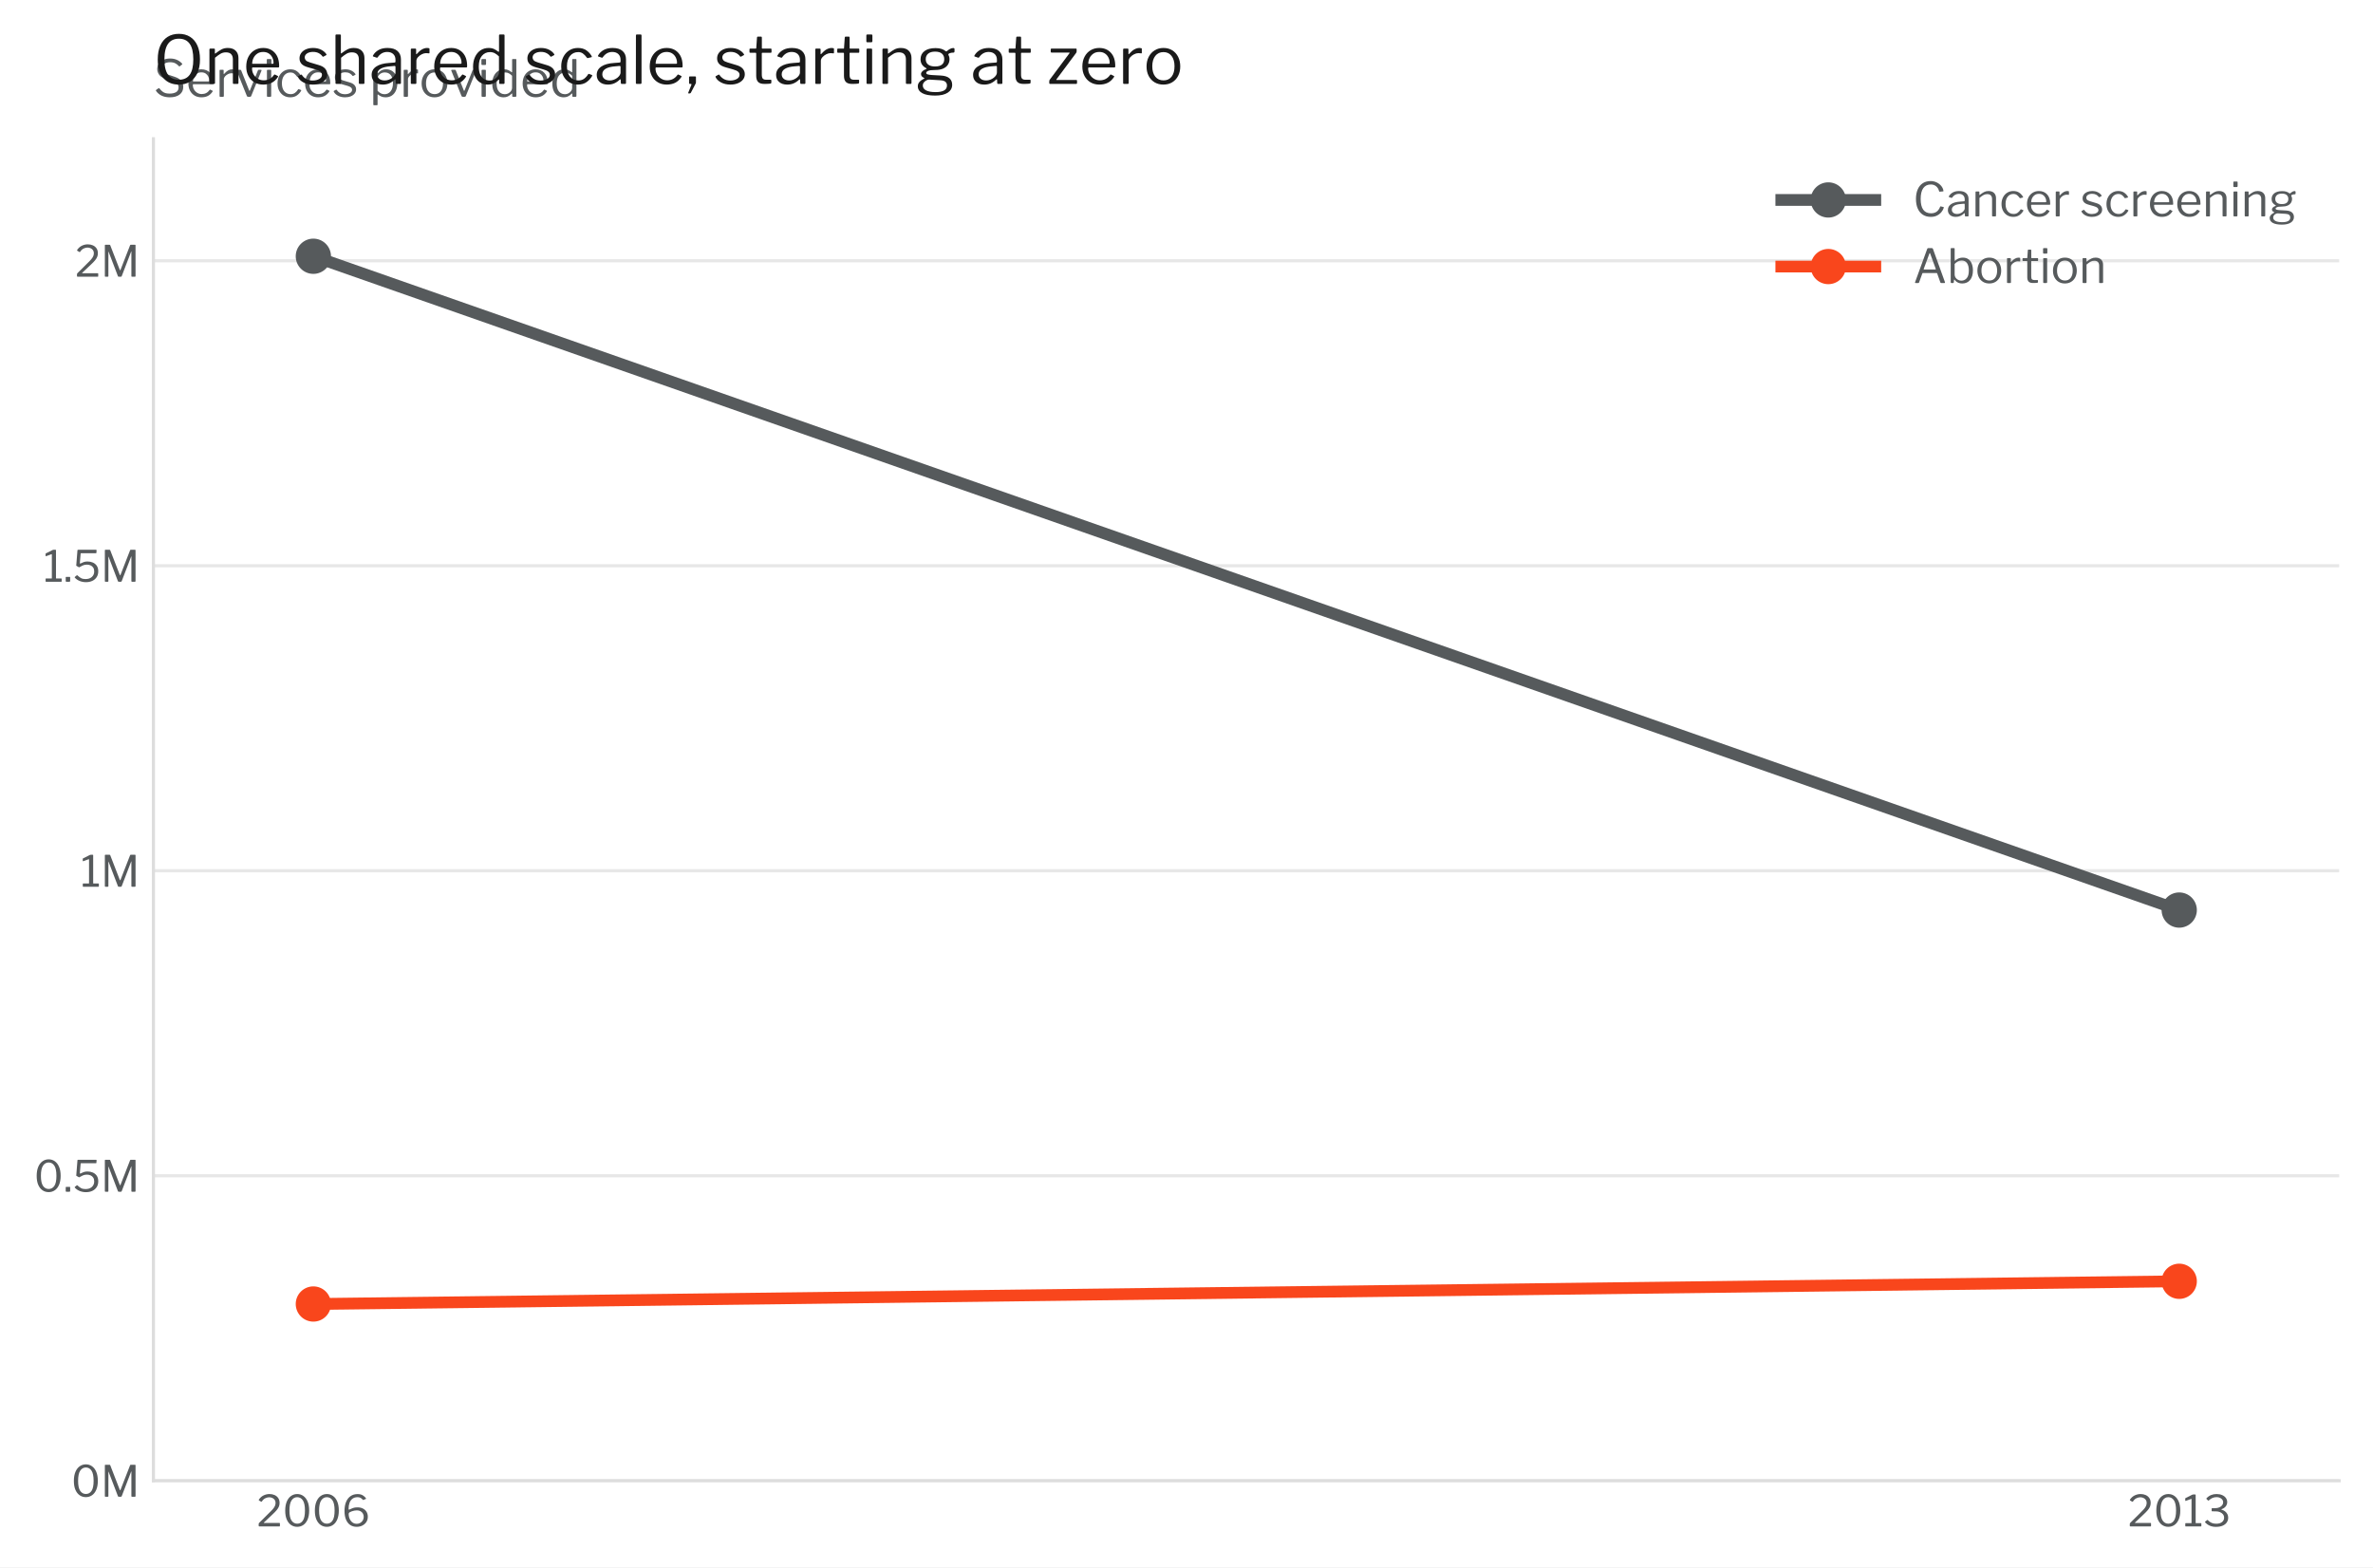
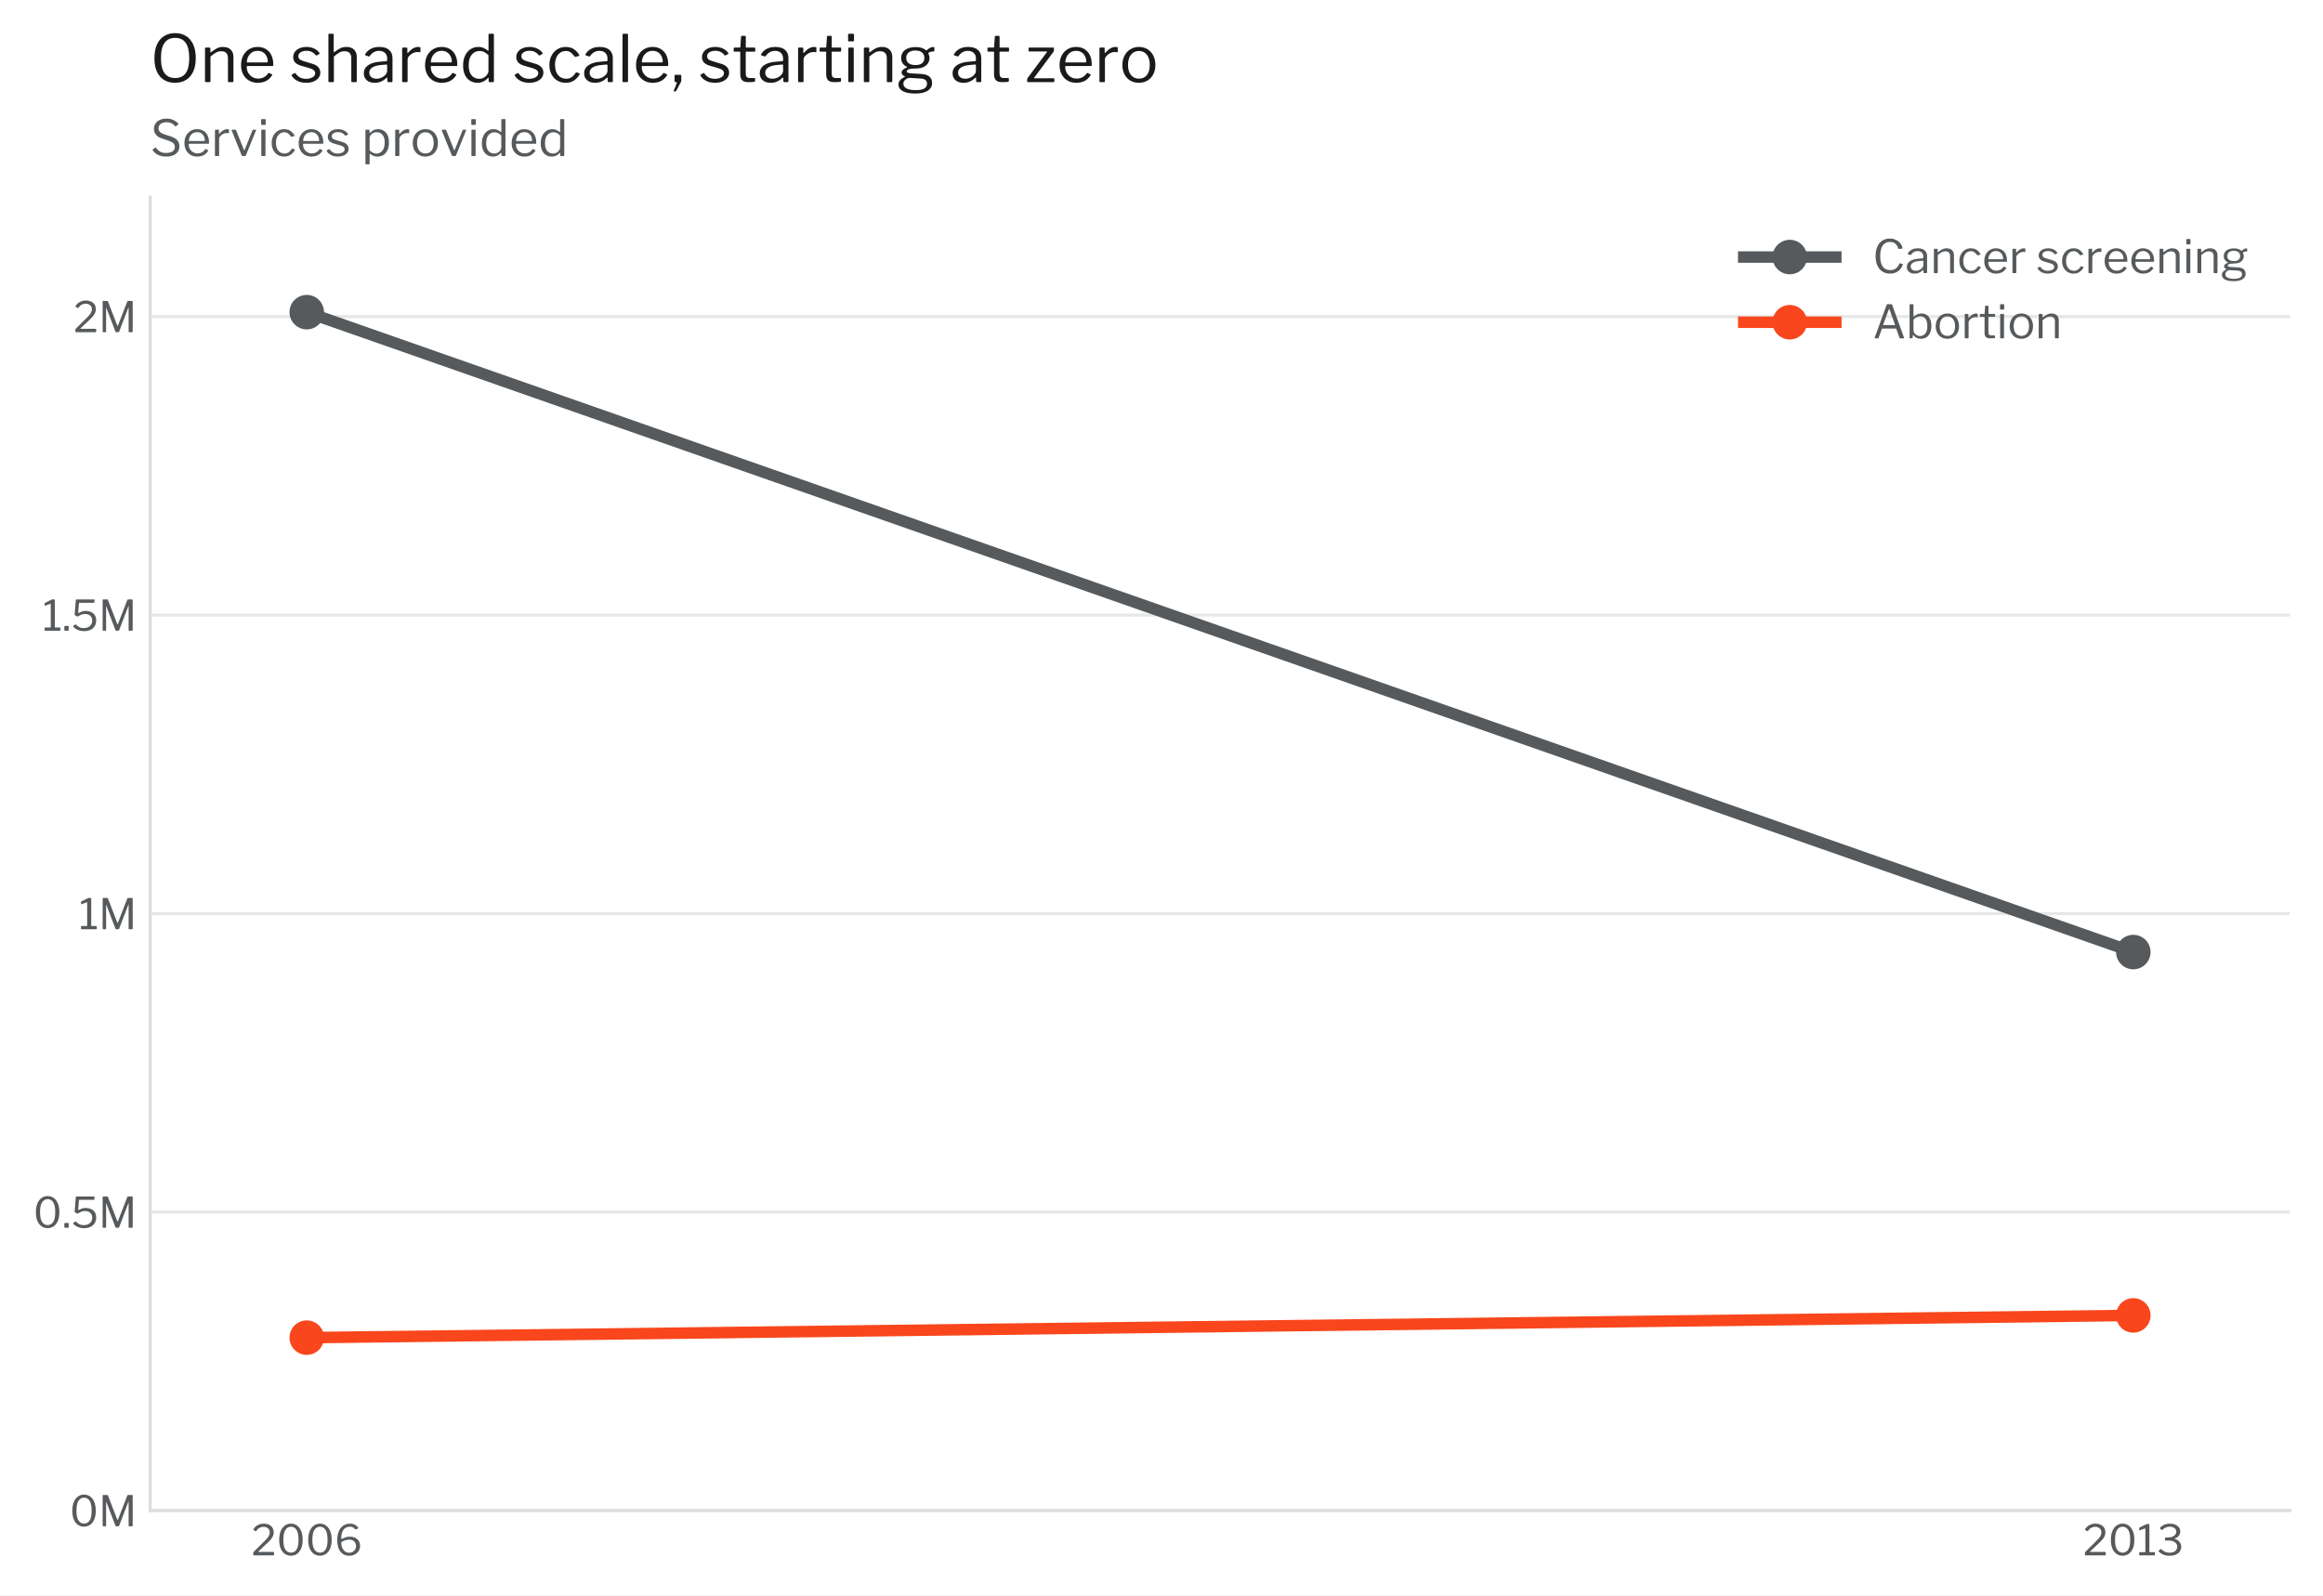
- <svg xmlns="http://www.w3.org/2000/svg" xmlns:xlink="http://www.w3.org/1999/xlink" width="605.807pt" height="400.161pt" viewBox="0 0 605.807 400.161" version="1.1">
+ <svg xmlns="http://www.w3.org/2000/svg" xmlns:xlink="http://www.w3.org/1999/xlink" width="605.807pt" height="416.161pt" viewBox="0 0 605.807 416.161" version="1.1">
  <defs>
    <style type="text/css">*{stroke-linejoin: round; stroke-linecap: butt}</style>
  </defs>
  <g id="figure_1">
    <g id="patch_1">
-       <path d="M 0 400.161  L 605.807 400.161  L 605.807 0  L 0 0  z " style="fill: #ffffff" />
+       <path d="M 0 416.161  L 605.807 416.161  L 605.807 0  L 0 0  z " style="fill: #ffffff" />
    </g>
    <g id="axes_1">
      <g id="patch_2">
-         <path d="M 39.167 378.044  L 597.167 378.044  L 597.167 35.425  L 39.167 35.425  z " style="fill: #ffffff" />
+         <path d="M 39.167 394.044  L 597.167 394.044  L 597.167 51.425  L 39.167 51.425  z " style="fill: #ffffff" />
      </g>
      <g id="matplotlib.axis_1">
        <g id="xtick_1">
          <g id="line2d_1" />
          <g id="text_1">
-             <g style="fill: #565a5c" transform="translate(65.49896 389.7061) scale(0.11 -0.11)">
+             <g style="fill: #565a5c" transform="translate(65.49896 405.7061) scale(0.11 -0.11)">
              <defs>
                <path id="LibreFranklin-Regular-32" d="M 1850 1990  Q 2208 2330 2422 2582  Q 2637 2835 2729 3052  Q 2822 3270 2822 3501  Q 2822 3776 2681 3961  Q 2541 4147 2326 4240  Q 2112 4333 1875 4333  Q 1600 4333 1299 4189  Q 998 4045 781 3699  Q 768 3674 733 3664  Q 698 3654 653 3686  L 371 3853  Q 288 3910 346 3994  Q 640 4422 1056 4617  Q 1472 4813 1926 4813  Q 2330 4813 2669 4665  Q 3008 4518 3213 4224  Q 3418 3930 3418 3482  Q 3418 3200 3318 2950  Q 3219 2701 2992 2429  Q 2765 2157 2387 1805  L 1101 595  Q 1062 563 1072 540  Q 1082 518 1139 518  L 3386 518  Q 3469 518 3469 448  L 3469 77  Q 3469 0 3386 0  L 416 0  Q 314 0 314 102  L 314 365  Q 314 429 342 483  Q 371 538 486 634  L 1850 1990  z " transform="scale(0.015625)" />
                <path id="LibreFranklin-Regular-30" d="M 2208 4813  Q 2707 4813 3110 4531  Q 3514 4250 3747 3702  Q 3981 3155 3981 2362  Q 3981 1574 3747 1033  Q 3514 493 3110 217  Q 2707 -58 2202 -58  Q 1690 -58 1286 217  Q 883 493 652 1027  Q 422 1562 422 2355  Q 422 3149 656 3699  Q 890 4250 1296 4531  Q 1702 4813 2208 4813  z M 2208 410  Q 2733 410 3043 864  Q 3354 1318 3354 2362  Q 3354 3411 3040 3878  Q 2726 4346 2202 4346  Q 1683 4346 1366 3875  Q 1050 3405 1050 2362  Q 1050 1325 1366 867  Q 1683 410 2208 410  z " transform="scale(0.015625)" />
                <path id="LibreFranklin-Regular-36" d="M 2362 4806  Q 2842 4806 3146 4614  Q 3450 4422 3610 4186  Q 3622 4160 3625 4131  Q 3629 4102 3590 4083  L 3226 3936  Q 3194 3917 3168 3933  Q 3142 3949 3130 3974  Q 2989 4141 2813 4243  Q 2637 4346 2368 4346  Q 1907 4346 1609 4122  Q 1312 3898 1171 3510  Q 1030 3123 1030 2637  Q 1030 2528 1049 2499  Q 1069 2470 1146 2509  Q 1389 2630 1670 2732  Q 1952 2835 2330 2835  Q 2822 2835 3171 2652  Q 3520 2470 3702 2156  Q 3885 1843 3885 1446  Q 3885 992 3664 656  Q 3443 320 3068 131  Q 2694 -58 2234 -58  Q 1670 -58 1264 220  Q 858 499 640 1027  Q 422 1555 422 2304  Q 422 3085 656 3645  Q 890 4205 1325 4505  Q 1760 4806 2362 4806  z M 2259 2387  Q 2086 2387 1884 2348  Q 1683 2310 1494 2243  Q 1306 2176 1171 2093  Q 1094 2042 1068 1987  Q 1043 1933 1043 1818  Q 1043 1587 1113 1337  Q 1184 1088 1331 873  Q 1478 659 1702 524  Q 1926 390 2234 390  Q 2528 390 2765 528  Q 3002 666 3139 899  Q 3277 1133 3277 1421  Q 3277 1690 3155 1910  Q 3034 2131 2803 2259  Q 2573 2387 2259 2387  z " transform="scale(0.015625)" />
              </defs>
              <use xlink:href="#LibreFranklin-Regular-32" />
              <use xlink:href="#LibreFranklin-Regular-30" x="59.9" />
              <use xlink:href="#LibreFranklin-Regular-30" x="128.7" />
              <use xlink:href="#LibreFranklin-Regular-36" x="197.5" />
            </g>
          </g>
        </g>
        <g id="xtick_2">
          <g id="line2d_2" />
          <g id="text_2">
-             <g style="fill: #565a5c" transform="translate(543.1767 389.7061) scale(0.11 -0.11)">
+             <g style="fill: #565a5c" transform="translate(543.1767 405.7061) scale(0.11 -0.11)">
              <defs>
                <path id="LibreFranklin-Regular-31" d="M 2637 486  Q 2707 486 2707 422  L 2707 64  Q 2707 0 2637 0  L 390 0  Q 320 0 320 64  L 320 422  Q 320 486 390 486  L 1197 486  Q 1248 486 1248 518  L 1248 4038  Q 1248 4109 1190 4090  L 397 3795  Q 314 3770 314 3872  L 314 4128  Q 314 4173 326 4189  Q 339 4205 378 4224  L 1325 4698  Q 1427 4749 1517 4749  L 1792 4749  Q 1862 4749 1862 4672  L 1862 531  Q 1862 486 1901 486  L 2637 486  z " transform="scale(0.015625)" />
                <path id="LibreFranklin-Regular-33" d="M 493 4083  Q 448 4128 493 4179  Q 787 4499 1161 4656  Q 1536 4813 1971 4813  Q 2464 4813 2822 4656  Q 3181 4499 3376 4227  Q 3571 3955 3571 3610  Q 3571 3264 3356 2985  Q 3142 2707 2758 2573  Q 2618 2528 2758 2483  Q 3021 2413 3238 2249  Q 3456 2086 3587 1849  Q 3718 1613 3718 1312  Q 3718 915 3513 604  Q 3309 294 2902 115  Q 2496 -64 1888 -64  Q 902 -64 288 614  Q 243 672 307 723  L 582 941  Q 621 973 643 969  Q 666 966 685 941  Q 973 646 1267 524  Q 1562 403 1933 403  Q 2490 403 2800 652  Q 3110 902 3110 1293  Q 3110 1600 2937 1811  Q 2765 2022 2489 2131  Q 2214 2240 1907 2240  L 1338 2246  Q 1261 2246 1261 2310  L 1261 2643  Q 1261 2701 1338 2707  L 1798 2714  Q 2125 2714 2390 2829  Q 2656 2944 2813 3139  Q 2970 3334 2970 3584  Q 2970 3910 2691 4131  Q 2413 4352 1978 4352  Q 1645 4352 1363 4224  Q 1082 4096 832 3859  Q 774 3802 717 3859  L 493 4083  z " transform="scale(0.015625)" />
              </defs>
              <use xlink:href="#LibreFranklin-Regular-32" />
              <use xlink:href="#LibreFranklin-Regular-30" x="59.9" />
              <use xlink:href="#LibreFranklin-Regular-31" x="128.7" />
              <use xlink:href="#LibreFranklin-Regular-33" x="175.2" />
            </g>
          </g>
        </g>
      </g>
      <g id="matplotlib.axis_2">
        <g id="ytick_1">
          <g id="line2d_3">
-             <path d="M 39.167 378.044  L 597.167 378.044  " clip-path="url(#pe214f3ddff)" style="fill: none; stroke: #dddddd; stroke-opacity: 0.7; stroke-width: 0.8; stroke-linecap: square" />
+             <path d="M 39.167 394.044  L 597.167 394.044  " clip-path="url(#p20b903b226)" style="fill: none; stroke: #dddddd; stroke-opacity: 0.7; stroke-width: 0.8; stroke-linecap: square" />
          </g>
          <g id="line2d_4" />
          <g id="text_3">
-             <g style="fill: #565a5c" transform="translate(18.13437 382.1249) scale(0.11 -0.11)">
+             <g style="fill: #565a5c" transform="translate(18.13437 398.1249) scale(0.11 -0.11)">
              <defs>
                <path id="LibreFranklin-Regular-4d" d="M 710 0  Q 621 0 621 96  L 621 4659  Q 621 4749 698 4749  L 1312 4749  Q 1402 4749 1421 4678  L 2842 1011  Q 2893 890 2944 1018  L 4365 4666  Q 4390 4749 4461 4749  L 5107 4749  Q 5178 4749 5178 4666  L 5178 96  Q 5178 0 5082 0  L 4659 0  Q 4563 0 4563 83  L 4563 3744  Q 4563 3776 4550 3773  Q 4538 3770 4531 3744  L 3123 83  Q 3091 0 3002 0  L 2694 0  Q 2592 0 2566 77  L 1178 3706  Q 1171 3738 1158 3734  Q 1146 3731 1146 3706  L 1146 83  Q 1146 0 1056 0  L 710 0  z " transform="scale(0.015625)" />
              </defs>
              <use xlink:href="#LibreFranklin-Regular-30" />
              <use xlink:href="#LibreFranklin-Regular-4d" x="68.8" />
            </g>
          </g>
        </g>
        <g id="ytick_2">
          <g id="line2d_5">
-             <path d="M 39.167 300.176  L 597.167 300.176  " clip-path="url(#pe214f3ddff)" style="fill: none; stroke: #dddddd; stroke-opacity: 0.7; stroke-width: 0.8; stroke-linecap: square" />
+             <path d="M 39.167 316.176  L 597.167 316.176  " clip-path="url(#p20b903b226)" style="fill: none; stroke: #dddddd; stroke-opacity: 0.7; stroke-width: 0.8; stroke-linecap: square" />
          </g>
          <g id="line2d_6" />
          <g id="text_4">
-             <g style="fill: #565a5c" transform="translate(8.64 304.2569) scale(0.11 -0.11)">
+             <g style="fill: #565a5c" transform="translate(8.64 320.2569) scale(0.11 -0.11)">
              <defs>
                <path id="LibreFranklin-Regular-2e" d="M 992 102  Q 992 0 877 0  L 429 0  Q 333 0 333 90  L 333 640  Q 333 723 403 723  L 928 723  Q 992 723 992 646  L 992 102  z " transform="scale(0.015625)" />
                <path id="LibreFranklin-Regular-35" d="M 3482 4749  Q 3546 4749 3565 4729  Q 3584 4710 3578 4659  L 3552 4307  Q 3546 4262 3536 4249  Q 3526 4237 3462 4237  L 1286 4237  Q 1210 4237 1210 4166  L 1094 2778  Q 1088 2733 1113 2710  Q 1139 2688 1171 2701  Q 1408 2822 1648 2915  Q 1888 3008 2234 3008  Q 2656 3008 3017 2854  Q 3379 2701 3603 2377  Q 3827 2054 3827 1555  Q 3827 1043 3590 681  Q 3354 320 2944 128  Q 2534 -64 2003 -64  Q 1517 -64 1085 105  Q 653 275 352 602  Q 326 640 323 669  Q 320 698 365 730  L 640 954  Q 691 992 749 934  Q 1005 691 1261 544  Q 1517 397 1926 397  Q 2541 397 2883 717  Q 3226 1037 3226 1536  Q 3226 1875 3078 2099  Q 2931 2323 2684 2432  Q 2438 2541 2138 2541  Q 1798 2541 1529 2419  Q 1261 2298 1037 2163  Q 986 2138 976 2144  Q 966 2150 922 2170  L 608 2349  Q 550 2387 553 2400  Q 557 2413 563 2490  L 736 4659  Q 742 4717 761 4733  Q 781 4749 877 4749  L 3482 4749  z " transform="scale(0.015625)" />
              </defs>
              <use xlink:href="#LibreFranklin-Regular-30" />
              <use xlink:href="#LibreFranklin-Regular-2e" x="68.8" />
              <use xlink:href="#LibreFranklin-Regular-35" x="89.7" />
              <use xlink:href="#LibreFranklin-Regular-4d" x="155.1" />
            </g>
          </g>
        </g>
        <g id="ytick_3">
          <g id="line2d_7">
-             <path d="M 39.167 222.308  L 597.167 222.308  " clip-path="url(#pe214f3ddff)" style="fill: none; stroke: #dddddd; stroke-opacity: 0.7; stroke-width: 0.8; stroke-linecap: square" />
+             <path d="M 39.167 238.308  L 597.167 238.308  " clip-path="url(#p20b903b226)" style="fill: none; stroke: #dddddd; stroke-opacity: 0.7; stroke-width: 0.8; stroke-linecap: square" />
          </g>
          <g id="line2d_8" />
          <g id="text_5">
-             <g style="fill: #565a5c" transform="translate(20.58703 226.3889) scale(0.11 -0.11)">
+             <g style="fill: #565a5c" transform="translate(20.58703 242.3889) scale(0.11 -0.11)">
              <use xlink:href="#LibreFranklin-Regular-31" />
              <use xlink:href="#LibreFranklin-Regular-4d" x="46.5" />
            </g>
          </g>
        </g>
        <g id="ytick_4">
          <g id="line2d_9">
-             <path d="M 39.167 144.44  L 597.167 144.44  " clip-path="url(#pe214f3ddff)" style="fill: none; stroke: #dddddd; stroke-opacity: 0.7; stroke-width: 0.8; stroke-linecap: square" />
+             <path d="M 39.167 160.44  L 597.167 160.44  " clip-path="url(#p20b903b226)" style="fill: none; stroke: #dddddd; stroke-opacity: 0.7; stroke-width: 0.8; stroke-linecap: square" />
          </g>
          <g id="line2d_10" />
          <g id="text_6">
-             <g style="fill: #565a5c" transform="translate(11.09266 148.5209) scale(0.11 -0.11)">
+             <g style="fill: #565a5c" transform="translate(11.09266 164.5209) scale(0.11 -0.11)">
              <use xlink:href="#LibreFranklin-Regular-31" />
              <use xlink:href="#LibreFranklin-Regular-2e" x="46.5" />
              <use xlink:href="#LibreFranklin-Regular-35" x="67.4" />
              <use xlink:href="#LibreFranklin-Regular-4d" x="132.8" />
            </g>
          </g>
        </g>
        <g id="ytick_5">
          <g id="line2d_11">
-             <path d="M 39.167 66.572  L 597.167 66.572  " clip-path="url(#pe214f3ddff)" style="fill: none; stroke: #dddddd; stroke-opacity: 0.7; stroke-width: 0.8; stroke-linecap: square" />
+             <path d="M 39.167 82.572  L 597.167 82.572  " clip-path="url(#p20b903b226)" style="fill: none; stroke: #dddddd; stroke-opacity: 0.7; stroke-width: 0.8; stroke-linecap: square" />
          </g>
          <g id="line2d_12" />
          <g id="text_7">
-             <g style="fill: #565a5c" transform="translate(19.11234 70.6529) scale(0.11 -0.11)">
+             <g style="fill: #565a5c" transform="translate(19.11234 86.6529) scale(0.11 -0.11)">
              <use xlink:href="#LibreFranklin-Regular-32" />
              <use xlink:href="#LibreFranklin-Regular-4d" x="59.9" />
            </g>
          </g>
        </g>
        <g id="text_8">
-           <g style="fill: #565a5c" transform="translate(39.16734 24.71405) scale(0.13 -0.13)">
+           <g style="fill: #565a5c" transform="translate(39.16734 40.71405) scale(0.13 -0.13)">
            <defs>
              <path id="LibreFranklin-Regular-53" d="M 3187 3866  Q 3021 4064 2758 4205  Q 2496 4346 2099 4346  Q 1619 4346 1344 4134  Q 1069 3923 1069 3546  Q 1069 3437 1117 3305  Q 1165 3174 1312 3046  Q 1459 2918 1754 2816  L 2682 2509  Q 3258 2317 3504 2000  Q 3750 1683 3750 1254  Q 3750 634 3296 285  Q 2842 -64 2054 -64  Q 1478 -64 1040 141  Q 602 346 333 736  Q 275 819 371 890  L 602 1050  Q 704 1120 762 1050  Q 934 832 1104 688  Q 1274 544 1491 473  Q 1709 403 2029 403  Q 2534 403 2848 585  Q 3162 768 3162 1190  Q 3162 1427 3018 1606  Q 2874 1786 2438 1946  L 1466 2278  Q 934 2464 707 2793  Q 480 3123 480 3488  Q 480 3891 685 4188  Q 890 4486 1254 4649  Q 1619 4813 2099 4813  Q 2579 4813 2956 4643  Q 3334 4474 3597 4179  Q 3616 4154 3625 4122  Q 3635 4090 3597 4058  L 3302 3827  Q 3258 3795 3187 3866  z " transform="scale(0.015625)" />
              <path id="LibreFranklin-Regular-65" d="M 851 1485  Q 851 1171 1001 912  Q 1152 653 1405 499  Q 1658 346 1971 346  Q 2605 346 2970 877  Q 3008 922 3059 896  L 3328 762  Q 3386 730 3341 672  Q 3085 282 2739 109  Q 2394 -64 1920 -64  Q 1446 -64 1078 153  Q 710 371 502 761  Q 294 1152 294 1664  Q 294 2214 508 2617  Q 723 3021 1091 3238  Q 1459 3456 1914 3456  Q 2611 3456 3033 2998  Q 3456 2541 3456 1722  Q 3456 1670 3446 1625  Q 3437 1581 3360 1581  L 909 1581  Q 851 1581 851 1485  z M 2810 1933  Q 2874 1933 2896 1949  Q 2918 1965 2918 2022  Q 2918 2298 2800 2538  Q 2682 2778 2461 2925  Q 2240 3072 1926 3072  Q 1581 3072 1344 2905  Q 1107 2739 985 2480  Q 864 2221 864 1933  L 2810 1933  z " transform="scale(0.015625)" />
              <path id="LibreFranklin-Regular-72" d="M 582 0  Q 493 0 493 83  L 493 3309  Q 493 3392 563 3392  L 934 3392  Q 1005 3392 1005 3322  L 1005 2906  Q 1005 2867 1024 2860  Q 1043 2854 1075 2886  Q 1562 3456 2067 3456  Q 2291 3456 2291 3373  L 2291 2989  Q 2291 2925 2234 2938  Q 2176 2944 2102 2950  Q 2029 2957 1946 2957  Q 1760 2957 1545 2848  Q 1331 2739 1180 2569  Q 1030 2400 1030 2214  L 1030 96  Q 1030 0 934 0  L 582 0  z " transform="scale(0.015625)" />
              <path id="LibreFranklin-Regular-76" d="M 3251 3392  Q 3296 3392 3312 3363  Q 3328 3334 3315 3302  L 2016 96  Q 1978 0 1869 0  L 1638 0  Q 1517 0 1478 90  L 186 3296  Q 166 3334 188 3363  Q 211 3392 256 3392  L 653 3392  Q 730 3392 755 3322  L 1760 806  Q 1805 685 1862 813  L 2861 3322  Q 2886 3392 2957 3392  L 3251 3392  z " transform="scale(0.015625)" />
              <path id="LibreFranklin-Regular-69" d="M 1056 4122  Q 1056 4000 941 4000  L 570 4000  Q 474 4000 474 4109  L 474 4646  Q 474 4749 563 4749  L 966 4749  Q 1056 4749 1056 4653  L 1056 4122  z M 1030 109  Q 1030 0 915 0  L 589 0  Q 493 0 493 90  L 493 3302  Q 493 3392 570 3392  L 960 3392  Q 1030 3392 1030 3309  L 1030 109  z " transform="scale(0.015625)" />
              <path id="LibreFranklin-Regular-63" d="M 1901 3456  Q 2394 3456 2720 3222  Q 3046 2989 3226 2662  Q 3264 2586 3194 2566  L 2842 2483  Q 2790 2464 2758 2528  Q 2566 2790 2377 2924  Q 2189 3059 1933 3059  Q 1440 3059 1142 2694  Q 845 2330 845 1696  Q 845 1056 1145 694  Q 1446 333 1946 333  Q 2253 333 2477 486  Q 2701 640 2886 934  Q 2918 979 2970 960  L 3245 858  Q 3290 838 3270 774  Q 3085 435 2745 185  Q 2406 -64 1901 -64  Q 1427 -64 1065 157  Q 704 378 499 771  Q 294 1165 294 1683  Q 294 2202 502 2602  Q 710 3002 1072 3229  Q 1434 3456 1901 3456  z " transform="scale(0.015625)" />
              <path id="LibreFranklin-Regular-73" d="M 2528 2643  Q 2394 2835 2166 2956  Q 1939 3078 1619 3078  Q 1274 3078 1046 2931  Q 819 2784 819 2534  Q 819 2406 918 2281  Q 1018 2157 1338 2061  L 2150 1818  Q 2586 1696 2784 1465  Q 2982 1235 2982 934  Q 2982 634 2803 410  Q 2624 186 2310 61  Q 1997 -64 1600 -64  Q 1094 -64 713 134  Q 333 333 179 640  Q 141 710 192 742  L 442 883  Q 506 915 538 877  Q 691 634 950 480  Q 1210 326 1606 326  Q 1971 333 2224 480  Q 2477 627 2477 877  Q 2477 1050 2336 1174  Q 2195 1299 1850 1395  L 1190 1581  Q 710 1709 515 1926  Q 320 2144 320 2438  Q 314 2739 480 2969  Q 646 3200 940 3328  Q 1235 3456 1626 3456  Q 2054 3456 2387 3293  Q 2720 3130 2899 2861  Q 2938 2797 2893 2771  L 2624 2624  Q 2573 2592 2528 2643  z " transform="scale(0.015625)" />
              <path id="LibreFranklin-Regular-20" transform="scale(0.015625)" />
              <path id="LibreFranklin-Regular-70" d="M 934 3392  Q 1024 3392 1024 3296  L 1024 3027  Q 1024 2925 1107 3002  Q 1178 3072 1299 3181  Q 1421 3290 1616 3373  Q 1811 3456 2112 3456  Q 2502 3456 2822 3267  Q 3142 3078 3328 2700  Q 3514 2323 3514 1747  Q 3514 1171 3328 768  Q 3142 365 2812 150  Q 2483 -64 2042 -64  Q 1747 -64 1520 29  Q 1293 122 1133 256  Q 1075 307 1052 297  Q 1030 288 1030 218  L 1030 -973  Q 1030 -1056 960 -1056  L 563 -1056  Q 493 -1056 493 -973  L 493 3290  Q 493 3392 595 3392  L 934 3392  z M 1030 749  Q 1222 550 1433 438  Q 1645 326 1901 326  Q 2362 326 2662 684  Q 2963 1043 2963 1741  Q 2963 2208 2822 2502  Q 2682 2797 2448 2931  Q 2214 3066 1933 3066  Q 1670 3066 1465 2950  Q 1261 2835 1145 2665  Q 1030 2496 1030 2330  L 1030 749  z " transform="scale(0.015625)" />
              <path id="LibreFranklin-Regular-6f" d="M 1914 -64  Q 1427 -64 1062 157  Q 698 378 496 771  Q 294 1165 294 1677  Q 294 2202 502 2602  Q 710 3002 1075 3229  Q 1440 3456 1920 3456  Q 2406 3456 2768 3229  Q 3130 3002 3331 2602  Q 3533 2202 3533 1683  Q 3533 1171 3331 777  Q 3130 384 2765 160  Q 2400 -64 1914 -64  z M 1926 339  Q 2426 339 2704 700  Q 2982 1062 2982 1696  Q 2982 2323 2697 2691  Q 2413 3059 1920 3059  Q 1421 3059 1133 2691  Q 845 2323 845 1696  Q 845 1062 1133 700  Q 1421 339 1926 339  z " transform="scale(0.015625)" />
              <path id="LibreFranklin-Regular-64" d="M 2906 0  Q 2816 0 2816 90  L 2816 365  Q 2816 467 2733 390  Q 2662 314 2531 208  Q 2400 102 2201 19  Q 2003 -64 1728 -64  Q 1331 -64 1008 125  Q 685 314 496 694  Q 307 1075 307 1645  Q 307 2189 499 2595  Q 691 3002 1027 3229  Q 1363 3456 1805 3456  Q 2118 3456 2329 3353  Q 2541 3251 2701 3117  Q 2803 3034 2803 3162  L 2803 4666  Q 2803 4749 2874 4749  L 3264 4749  Q 3334 4749 3334 4666  L 3334 102  Q 3334 0 3232 0  L 2906 0  z M 2797 2643  Q 2598 2842 2393 2950  Q 2189 3059 1933 3059  Q 1466 3059 1162 2704  Q 858 2349 858 1664  Q 858 1197 998 899  Q 1139 602 1376 464  Q 1613 326 1894 326  Q 2150 326 2355 448  Q 2560 570 2678 749  Q 2797 928 2797 1101  L 2797 2643  z " transform="scale(0.015625)" />
            </defs>
            <use xlink:href="#LibreFranklin-Regular-53" />
            <use xlink:href="#LibreFranklin-Regular-65" x="64.1" />
            <use xlink:href="#LibreFranklin-Regular-72" x="122.2" />
            <use xlink:href="#LibreFranklin-Regular-76" x="160.5" />
            <use xlink:href="#LibreFranklin-Regular-69" x="215.2" />
            <use xlink:href="#LibreFranklin-Regular-63" x="239.1" />
            <use xlink:href="#LibreFranklin-Regular-65" x="293.3" />
            <use xlink:href="#LibreFranklin-Regular-73" x="351.4" />
            <use xlink:href="#LibreFranklin-Regular-20" x="402.6" />
            <use xlink:href="#LibreFranklin-Regular-70" x="424.1" />
            <use xlink:href="#LibreFranklin-Regular-72" x="483.8" />
            <use xlink:href="#LibreFranklin-Regular-6f" x="522.1" />
            <use xlink:href="#LibreFranklin-Regular-76" x="582" />
            <use xlink:href="#LibreFranklin-Regular-69" x="636.7" />
            <use xlink:href="#LibreFranklin-Regular-64" x="660.6" />
            <use xlink:href="#LibreFranklin-Regular-65" x="720.5" />
            <use xlink:href="#LibreFranklin-Regular-64" x="778.6" />
          </g>
        </g>
      </g>
      <g id="patch_3">
-         <path d="M 39.167 378.044  L 39.167 35.425  " style="fill: none; stroke: #dddddd; stroke-width: 0.8; stroke-linejoin: miter; stroke-linecap: square" />
+         <path d="M 39.167 394.044  L 39.167 51.425  " style="fill: none; stroke: #dddddd; stroke-width: 0.8; stroke-linejoin: miter; stroke-linecap: square" />
      </g>
      <g id="patch_4">
-         <path d="M 39.167 378.044  L 597.167 378.044  " style="fill: none; stroke: #dddddd; stroke-width: 0.8; stroke-linejoin: miter; stroke-linecap: square" />
+         <path d="M 39.167 394.044  L 597.167 394.044  " style="fill: none; stroke: #dddddd; stroke-width: 0.8; stroke-linejoin: miter; stroke-linecap: square" />
      </g>
      <g id="line2d_13">
-         <path d="M 79.997 65.424  L 556.338 232.341  " clip-path="url(#pe214f3ddff)" style="fill: none; stroke: #565a5c; stroke-width: 3; stroke-linecap: square" />
+         <path d="M 79.997 81.424  L 556.338 248.341  " clip-path="url(#p20b903b226)" style="fill: none; stroke: #565a5c; stroke-width: 3; stroke-linecap: square" />
        <defs>
-           <path id="meaa89409b1" d="M 0 4  C 1.061 4 2.078 3.579 2.828 2.828  C 3.579 2.078 4 1.061 4 0  C 4 -1.061 3.579 -2.078 2.828 -2.828  C 2.078 -3.579 1.061 -4 0 -4  C -1.061 -4 -2.078 -3.579 -2.828 -2.828  C -3.579 -2.078 -4 -1.061 -4 0  C -4 1.061 -3.579 2.078 -2.828 2.828  C -2.078 3.579 -1.061 4 0 4  z " style="stroke: #565a5c" />
+           <path id="m03e76c80d3" d="M 0 4  C 1.061 4 2.078 3.579 2.828 2.828  C 3.579 2.078 4 1.061 4 0  C 4 -1.061 3.579 -2.078 2.828 -2.828  C 2.078 -3.579 1.061 -4 0 -4  C -1.061 -4 -2.078 -3.579 -2.828 -2.828  C -3.579 -2.078 -4 -1.061 -4 0  C -4 1.061 -3.579 2.078 -2.828 2.828  C -2.078 3.579 -1.061 4 0 4  z " style="stroke: #565a5c" />
        </defs>
-         <g clip-path="url(#pe214f3ddff)">
-           <use xlink:href="#meaa89409b1" x="79.997" y="65.424" style="fill: #565a5c; stroke: #565a5c" />
-           <use xlink:href="#meaa89409b1" x="556.338" y="232.341" style="fill: #565a5c; stroke: #565a5c" />
+         <g clip-path="url(#p20b903b226)">
+           <use xlink:href="#m03e76c80d3" x="79.997" y="81.424" style="fill: #565a5c; stroke: #565a5c" />
+           <use xlink:href="#m03e76c80d3" x="556.338" y="248.341" style="fill: #565a5c; stroke: #565a5c" />
        </g>
      </g>
      <g id="line2d_14">
-         <path d="M 79.997 332.919  L 556.338 327.118  " clip-path="url(#pe214f3ddff)" style="fill: none; stroke: #f9461c; stroke-width: 3; stroke-linecap: square" />
+         <path d="M 79.997 348.919  L 556.338 343.118  " clip-path="url(#p20b903b226)" style="fill: none; stroke: #f9461c; stroke-width: 3; stroke-linecap: square" />
        <defs>
-           <path id="ma3ff4e14aa" d="M 0 4  C 1.061 4 2.078 3.579 2.828 2.828  C 3.579 2.078 4 1.061 4 0  C 4 -1.061 3.579 -2.078 2.828 -2.828  C 2.078 -3.579 1.061 -4 0 -4  C -1.061 -4 -2.078 -3.579 -2.828 -2.828  C -3.579 -2.078 -4 -1.061 -4 0  C -4 1.061 -3.579 2.078 -2.828 2.828  C -2.078 3.579 -1.061 4 0 4  z " style="stroke: #f9461c" />
+           <path id="m394f5f42f8" d="M 0 4  C 1.061 4 2.078 3.579 2.828 2.828  C 3.579 2.078 4 1.061 4 0  C 4 -1.061 3.579 -2.078 2.828 -2.828  C 2.078 -3.579 1.061 -4 0 -4  C -1.061 -4 -2.078 -3.579 -2.828 -2.828  C -3.579 -2.078 -4 -1.061 -4 0  C -4 1.061 -3.579 2.078 -2.828 2.828  C -2.078 3.579 -1.061 4 0 4  z " style="stroke: #f9461c" />
        </defs>
-         <g clip-path="url(#pe214f3ddff)">
-           <use xlink:href="#ma3ff4e14aa" x="79.997" y="332.919" style="fill: #f9461c; stroke: #f9461c" />
-           <use xlink:href="#ma3ff4e14aa" x="556.338" y="327.118" style="fill: #f9461c; stroke: #f9461c" />
+         <g clip-path="url(#p20b903b226)">
+           <use xlink:href="#m394f5f42f8" x="79.997" y="348.919" style="fill: #f9461c; stroke: #f9461c" />
+           <use xlink:href="#m394f5f42f8" x="556.338" y="343.118" style="fill: #f9461c; stroke: #f9461c" />
        </g>
      </g>
      <g id="text_9">
        <g style="fill: #1a1a1a" transform="translate(39.16734 21.42453) scale(0.17 -0.17)">
          <defs>
            <path id="LibreFranklin-Regular-4f" d="M 2445 -64  Q 1498 -64 957 563  Q 416 1190 416 2355  Q 416 3136 662 3686  Q 909 4237 1366 4525  Q 1824 4813 2451 4813  Q 3072 4813 3526 4525  Q 3981 4237 4227 3689  Q 4474 3142 4474 2362  Q 4474 1587 4227 1046  Q 3981 506 3526 221  Q 3072 -64 2445 -64  z M 2458 403  Q 3142 403 3488 880  Q 3834 1357 3834 2355  Q 3834 3373 3485 3859  Q 3136 4346 2451 4346  Q 1760 4346 1408 3856  Q 1056 3366 1056 2355  Q 1056 1357 1408 880  Q 1760 403 2458 403  z " transform="scale(0.015625)" />
            <path id="LibreFranklin-Regular-6e" d="M 582 0  Q 493 0 493 83  L 493 3309  Q 493 3392 563 3392  L 947 3392  Q 1018 3392 1018 3322  L 1018 2950  Q 1018 2880 1075 2931  Q 1395 3181 1657 3318  Q 1920 3456 2253 3456  Q 2752 3456 3017 3190  Q 3283 2925 3283 2490  L 3283 102  Q 3283 0 3187 0  L 2829 0  Q 2746 0 2746 83  L 2746 2368  Q 2746 2675 2586 2854  Q 2426 3034 2080 3034  Q 1792 3034 1565 2902  Q 1338 2771 1030 2515  L 1030 96  Q 1030 0 934 0  L 582 0  z " transform="scale(0.015625)" />
            <path id="LibreFranklin-Regular-68" d="M 582 0  Q 499 0 499 83  L 499 4666  Q 499 4749 570 4749  L 947 4749  Q 1018 4749 1018 4672  L 1018 2963  Q 1018 2893 1075 2944  Q 1414 3206 1673 3331  Q 1933 3456 2259 3456  Q 2758 3456 3020 3190  Q 3283 2925 3283 2483  L 3283 102  Q 3283 0 3187 0  L 2829 0  Q 2746 0 2746 83  L 2746 2368  Q 2746 2675 2586 2854  Q 2426 3034 2080 3034  Q 1792 3034 1565 2902  Q 1338 2771 1037 2515  L 1037 96  Q 1037 0 934 0  L 582 0  z " transform="scale(0.015625)" />
            <path id="LibreFranklin-Regular-61" d="M 2445 410  Q 2208 179 1929 57  Q 1651 -64 1312 -64  Q 813 -64 525 189  Q 237 442 237 864  Q 237 1370 672 1667  Q 1107 1965 1926 2016  L 2426 2054  Q 2528 2061 2528 2150  L 2528 2323  Q 2528 2669 2313 2870  Q 2099 3072 1734 3072  Q 1171 3072 819 2560  Q 781 2502 723 2522  L 384 2637  Q 358 2650 352 2669  Q 346 2688 371 2739  Q 557 3066 905 3261  Q 1254 3456 1760 3456  Q 2400 3456 2726 3161  Q 3053 2867 3053 2362  L 3053 96  Q 3053 0 2963 0  L 2637 0  Q 2560 0 2554 102  L 2541 397  Q 2528 486 2445 410  z M 2528 1626  Q 2528 1734 2438 1728  L 2016 1690  Q 1427 1651 1100 1459  Q 774 1267 774 928  Q 774 653 969 493  Q 1165 333 1498 333  Q 1702 333 1891 406  Q 2080 480 2227 595  Q 2528 845 2528 1094  L 2528 1626  z " transform="scale(0.015625)" />
            <path id="LibreFranklin-Regular-6c" d="M 1037 109  Q 1037 0 922 0  L 589 0  Q 493 0 493 90  L 499 4659  Q 499 4749 576 4749  L 960 4749  Q 1037 4749 1037 4666  L 1037 109  z " transform="scale(0.015625)" />
            <path id="LibreFranklin-Regular-2c" d="M 333 -915  Q 250 -915 288 -819  L 576 -102  Q 621 0 525 0  L 442 0  Q 358 0 358 77  L 358 646  Q 358 717 422 717  L 954 717  Q 1018 717 1018 653  L 1018 128  Q 1018 83 998 51  L 531 -845  Q 493 -915 403 -915  L 333 -915  z " transform="scale(0.015625)" />
            <path id="LibreFranklin-Regular-74" d="M 1389 2995  Q 1338 2995 1338 2938  L 1338 909  Q 1338 608 1440 505  Q 1542 403 1747 403  L 2189 403  Q 2259 403 2259 333  L 2253 115  Q 2253 51 2176 32  Q 2106 19 1994 12  Q 1882 6 1766 3  Q 1651 0 1574 0  Q 1171 0 985 189  Q 800 378 800 787  L 800 2925  Q 800 2995 736 2995  L 224 2995  Q 154 2995 154 3059  L 154 3328  Q 154 3392 218 3392  L 762 3392  Q 806 3392 806 3443  L 877 4461  Q 883 4544 947 4544  L 1267 4544  Q 1344 4544 1344 4454  L 1344 3443  Q 1344 3392 1395 3392  L 2202 3392  Q 2272 3392 2272 3334  L 2272 3059  Q 2272 2995 2202 2995  L 1389 2995  z " transform="scale(0.015625)" />
            <path id="LibreFranklin-Regular-67" d="M 3558 3450  Q 3680 3450 3680 3347  L 3680 3123  Q 3680 3002 3552 3008  Q 3347 3008 3219 2950  Q 3066 2893 3091 2803  Q 3123 2733 3161 2630  Q 3200 2528 3200 2368  Q 3200 2086 3049 1849  Q 2899 1613 2592 1475  Q 2285 1338 1811 1338  Q 1325 1338 1142 1251  Q 960 1165 960 1062  Q 960 960 1097 915  Q 1235 870 1542 851  L 2368 806  Q 2938 774 3197 537  Q 3456 301 3456 -83  Q 3456 -563 3030 -841  Q 2605 -1120 1818 -1120  Q 1005 -1120 579 -886  Q 154 -653 154 -218  Q 154 6 307 185  Q 461 365 755 506  Q 832 538 755 576  Q 614 640 537 729  Q 461 819 461 954  Q 461 1088 589 1216  Q 717 1344 966 1434  Q 998 1440 998 1462  Q 998 1485 966 1510  Q 416 1792 416 2368  Q 416 2867 793 3155  Q 1171 3443 1862 3443  Q 2195 3443 2428 3366  Q 2662 3290 2822 3155  Q 2893 3098 2957 3155  Q 3066 3258 3229 3354  Q 3392 3450 3558 3450  z M 1811 1677  Q 2259 1677 2476 1859  Q 2694 2042 2694 2374  Q 2694 2714 2473 2909  Q 2253 3104 1811 3104  Q 1382 3104 1148 2909  Q 915 2714 915 2374  Q 915 2042 1148 1859  Q 1382 1677 1811 1677  z M 1248 416  Q 1133 422 989 348  Q 845 275 739 147  Q 634 19 634 -154  Q 634 -454 944 -620  Q 1254 -787 1875 -787  Q 2400 -787 2678 -630  Q 2957 -474 2957 -147  Q 2957 64 2813 198  Q 2669 333 2317 352  L 1248 416  z " transform="scale(0.015625)" />
            <path id="LibreFranklin-Regular-7a" d="M 275 0  Q 198 0 198 77  L 198 262  Q 198 314 214 349  Q 230 384 275 448  L 2138 2950  Q 2189 3014 2106 3014  L 410 3014  Q 339 3014 339 3085  L 339 3322  Q 339 3392 403 3392  L 2771 3392  Q 2829 3392 2829 3328  L 2829 3123  Q 2829 3034 2765 2957  L 896 448  Q 845 378 915 378  L 2797 378  Q 2867 378 2867 320  L 2867 77  Q 2867 0 2784 0  L 275 0  z " transform="scale(0.015625)" />
          </defs>
          <use xlink:href="#LibreFranklin-Regular-4f" />
          <use xlink:href="#LibreFranklin-Regular-6e" x="76.4" />
          <use xlink:href="#LibreFranklin-Regular-65" x="134.8" />
          <use xlink:href="#LibreFranklin-Regular-20" x="192.9" />
          <use xlink:href="#LibreFranklin-Regular-73" x="214.4" />
          <use xlink:href="#LibreFranklin-Regular-68" x="265.6" />
          <use xlink:href="#LibreFranklin-Regular-61" x="324" />
          <use xlink:href="#LibreFranklin-Regular-72" x="378.8" />
          <use xlink:href="#LibreFranklin-Regular-65" x="417.1" />
          <use xlink:href="#LibreFranklin-Regular-64" x="475.2" />
          <use xlink:href="#LibreFranklin-Regular-20" x="535.1" />
          <use xlink:href="#LibreFranklin-Regular-73" x="556.6" />
          <use xlink:href="#LibreFranklin-Regular-63" x="607.8" />
          <use xlink:href="#LibreFranklin-Regular-61" x="662" />
          <use xlink:href="#LibreFranklin-Regular-6c" x="716.8" />
          <use xlink:href="#LibreFranklin-Regular-65" x="740.7" />
          <use xlink:href="#LibreFranklin-Regular-2c" x="798.8" />
          <use xlink:href="#LibreFranklin-Regular-20" x="820" />
          <use xlink:href="#LibreFranklin-Regular-73" x="841.5" />
          <use xlink:href="#LibreFranklin-Regular-74" x="892.7" />
          <use xlink:href="#LibreFranklin-Regular-61" x="931.4" />
          <use xlink:href="#LibreFranklin-Regular-72" x="986.2" />
          <use xlink:href="#LibreFranklin-Regular-74" x="1024.5" />
          <use xlink:href="#LibreFranklin-Regular-69" x="1063.2" />
          <use xlink:href="#LibreFranklin-Regular-6e" x="1087.1" />
          <use xlink:href="#LibreFranklin-Regular-67" x="1145.5" />
          <use xlink:href="#LibreFranklin-Regular-20" x="1205.7" />
          <use xlink:href="#LibreFranklin-Regular-61" x="1227.2" />
          <use xlink:href="#LibreFranklin-Regular-74" x="1282" />
          <use xlink:href="#LibreFranklin-Regular-20" x="1320.7" />
          <use xlink:href="#LibreFranklin-Regular-7a" x="1342.2" />
          <use xlink:href="#LibreFranklin-Regular-65" x="1390.4" />
          <use xlink:href="#LibreFranklin-Regular-72" x="1448.5" />
          <use xlink:href="#LibreFranklin-Regular-6f" x="1486.8" />
        </g>
      </g>
      <g id="legend_1">
        <g id="line2d_15">
-           <path d="M 454.75 51.049  L 466.75 51.049  L 478.75 51.049  " style="fill: none; stroke: #565a5c; stroke-width: 3; stroke-linecap: square" />
+           <path d="M 454.75 67.049  L 466.75 67.049  L 478.75 67.049  " style="fill: none; stroke: #565a5c; stroke-width: 3; stroke-linecap: square" />
          <g>
-             <use xlink:href="#meaa89409b1" x="466.75" y="51.049" style="fill: #565a5c; stroke: #565a5c" />
+             <use xlink:href="#m03e76c80d3" x="466.75" y="67.049" style="fill: #565a5c; stroke: #565a5c" />
          </g>
        </g>
        <g id="text_10">
-           <g style="fill: #565a5c" transform="translate(488.3498 55.24891) scale(0.12 -0.12)">
+           <g style="fill: #565a5c" transform="translate(488.3498 71.24891) scale(0.12 -0.12)">
            <defs>
              <path id="LibreFranklin-Regular-43" d="M 2419 4813  Q 2848 4813 3225 4633  Q 3603 4454 3852 4153  Q 4102 3853 4154 3501  Q 4173 3411 4109 3405  L 3629 3366  Q 3578 3360 3565 3430  Q 3469 3840 3171 4093  Q 2874 4346 2438 4346  Q 1773 4346 1414 3853  Q 1056 3360 1056 2368  Q 1056 422 2470 422  Q 2925 422 3229 640  Q 3533 858 3718 1338  Q 3731 1376 3795 1363  L 4173 1274  Q 4186 1267 4198 1248  Q 4211 1229 4205 1184  Q 4115 877 3884 592  Q 3654 307 3289 121  Q 2925 -64 2445 -64  Q 1805 -64 1350 230  Q 896 525 656 1072  Q 416 1619 416 2381  Q 416 3136 656 3683  Q 896 4230 1344 4521  Q 1792 4813 2419 4813  z " transform="scale(0.015625)" />
            </defs>
            <use xlink:href="#LibreFranklin-Regular-43" />
            <use xlink:href="#LibreFranklin-Regular-61" x="70.7" />
            <use xlink:href="#LibreFranklin-Regular-6e" x="125.5" />
            <use xlink:href="#LibreFranklin-Regular-63" x="183.9" />
            <use xlink:href="#LibreFranklin-Regular-65" x="238.1" />
            <use xlink:href="#LibreFranklin-Regular-72" x="296.2" />
            <use xlink:href="#LibreFranklin-Regular-20" x="334.5" />
            <use xlink:href="#LibreFranklin-Regular-73" x="356" />
            <use xlink:href="#LibreFranklin-Regular-63" x="407.2" />
            <use xlink:href="#LibreFranklin-Regular-72" x="461.4" />
            <use xlink:href="#LibreFranklin-Regular-65" x="499.7" />
            <use xlink:href="#LibreFranklin-Regular-65" x="557.8" />
            <use xlink:href="#LibreFranklin-Regular-6e" x="615.9" />
            <use xlink:href="#LibreFranklin-Regular-69" x="674.3" />
            <use xlink:href="#LibreFranklin-Regular-6e" x="698.2" />
            <use xlink:href="#LibreFranklin-Regular-67" x="756.6" />
          </g>
        </g>
        <g id="line2d_16">
-           <path d="M 454.75 68.053  L 466.75 68.053  L 478.75 68.053  " style="fill: none; stroke: #f9461c; stroke-width: 3; stroke-linecap: square" />
+           <path d="M 454.75 84.053  L 466.75 84.053  L 478.75 84.053  " style="fill: none; stroke: #f9461c; stroke-width: 3; stroke-linecap: square" />
          <g>
-             <use xlink:href="#ma3ff4e14aa" x="466.75" y="68.053" style="fill: #f9461c; stroke: #f9461c" />
+             <use xlink:href="#m394f5f42f8" x="466.75" y="84.053" style="fill: #f9461c; stroke: #f9461c" />
          </g>
        </g>
        <g id="text_11">
-           <g style="fill: #565a5c" transform="translate(488.3498 72.25328) scale(0.12 -0.12)">
+           <g style="fill: #565a5c" transform="translate(488.3498 88.25328) scale(0.12 -0.12)">
            <defs>
              <path id="LibreFranklin-Regular-41" d="M 352 0  Q 256 0 294 109  L 1952 4659  Q 1984 4749 2080 4749  L 2579 4749  Q 2694 4749 2726 4653  L 4365 109  Q 4378 64 4362 32  Q 4346 0 4301 0  L 3846 0  Q 3770 0 3744 64  L 3302 1306  Q 3277 1357 3226 1357  L 1363 1357  Q 1306 1357 1286 1306  L 832 58  Q 813 0 736 0  L 352 0  z M 3059 1843  Q 3136 1843 3110 1926  L 2342 4032  Q 2291 4154 2253 4032  L 1472 1914  Q 1440 1843 1510 1843  L 3059 1843  z " transform="scale(0.015625)" />
              <path id="LibreFranklin-Regular-62" d="M 595 0  Q 493 0 493 102  L 493 4659  Q 493 4749 570 4749  L 966 4749  Q 1030 4749 1030 4659  L 1030 3091  Q 1030 2970 1126 3053  Q 1184 3110 1315 3206  Q 1446 3302 1654 3379  Q 1862 3456 2150 3456  Q 2618 3456 2922 3225  Q 3226 2995 3373 2601  Q 3520 2208 3520 1715  Q 3520 896 3136 416  Q 2752 -64 2061 -64  Q 1766 -64 1555 25  Q 1344 115 1213 233  Q 1082 352 1018 442  Q 992 474 973 467  Q 954 461 947 422  L 915 102  Q 902 0 800 0  L 595 0  z M 1030 1146  Q 1030 915 1161 726  Q 1293 538 1504 429  Q 1715 320 1946 320  Q 2374 320 2668 649  Q 2963 979 2963 1702  Q 2963 2355 2713 2710  Q 2464 3066 1990 3066  Q 1690 3066 1443 2928  Q 1197 2790 1030 2592  L 1030 1146  z " transform="scale(0.015625)" />
            </defs>
            <use xlink:href="#LibreFranklin-Regular-41" />
            <use xlink:href="#LibreFranklin-Regular-62" x="72.7" />
            <use xlink:href="#LibreFranklin-Regular-6f" x="132.6" />
            <use xlink:href="#LibreFranklin-Regular-72" x="192.5" />
            <use xlink:href="#LibreFranklin-Regular-74" x="230.8" />
            <use xlink:href="#LibreFranklin-Regular-69" x="269.5" />
            <use xlink:href="#LibreFranklin-Regular-6f" x="293.4" />
            <use xlink:href="#LibreFranklin-Regular-6e" x="353.3" />
          </g>
        </g>
      </g>
    </g>
  </g>
  <defs>
-     <clipPath id="pe214f3ddff">
-       <rect x="39.167" y="35.425" width="558" height="342.619" />
+     <clipPath id="p20b903b226">
+       <rect x="39.167" y="51.425" width="558" height="342.619" />
    </clipPath>
  </defs>
</svg>
